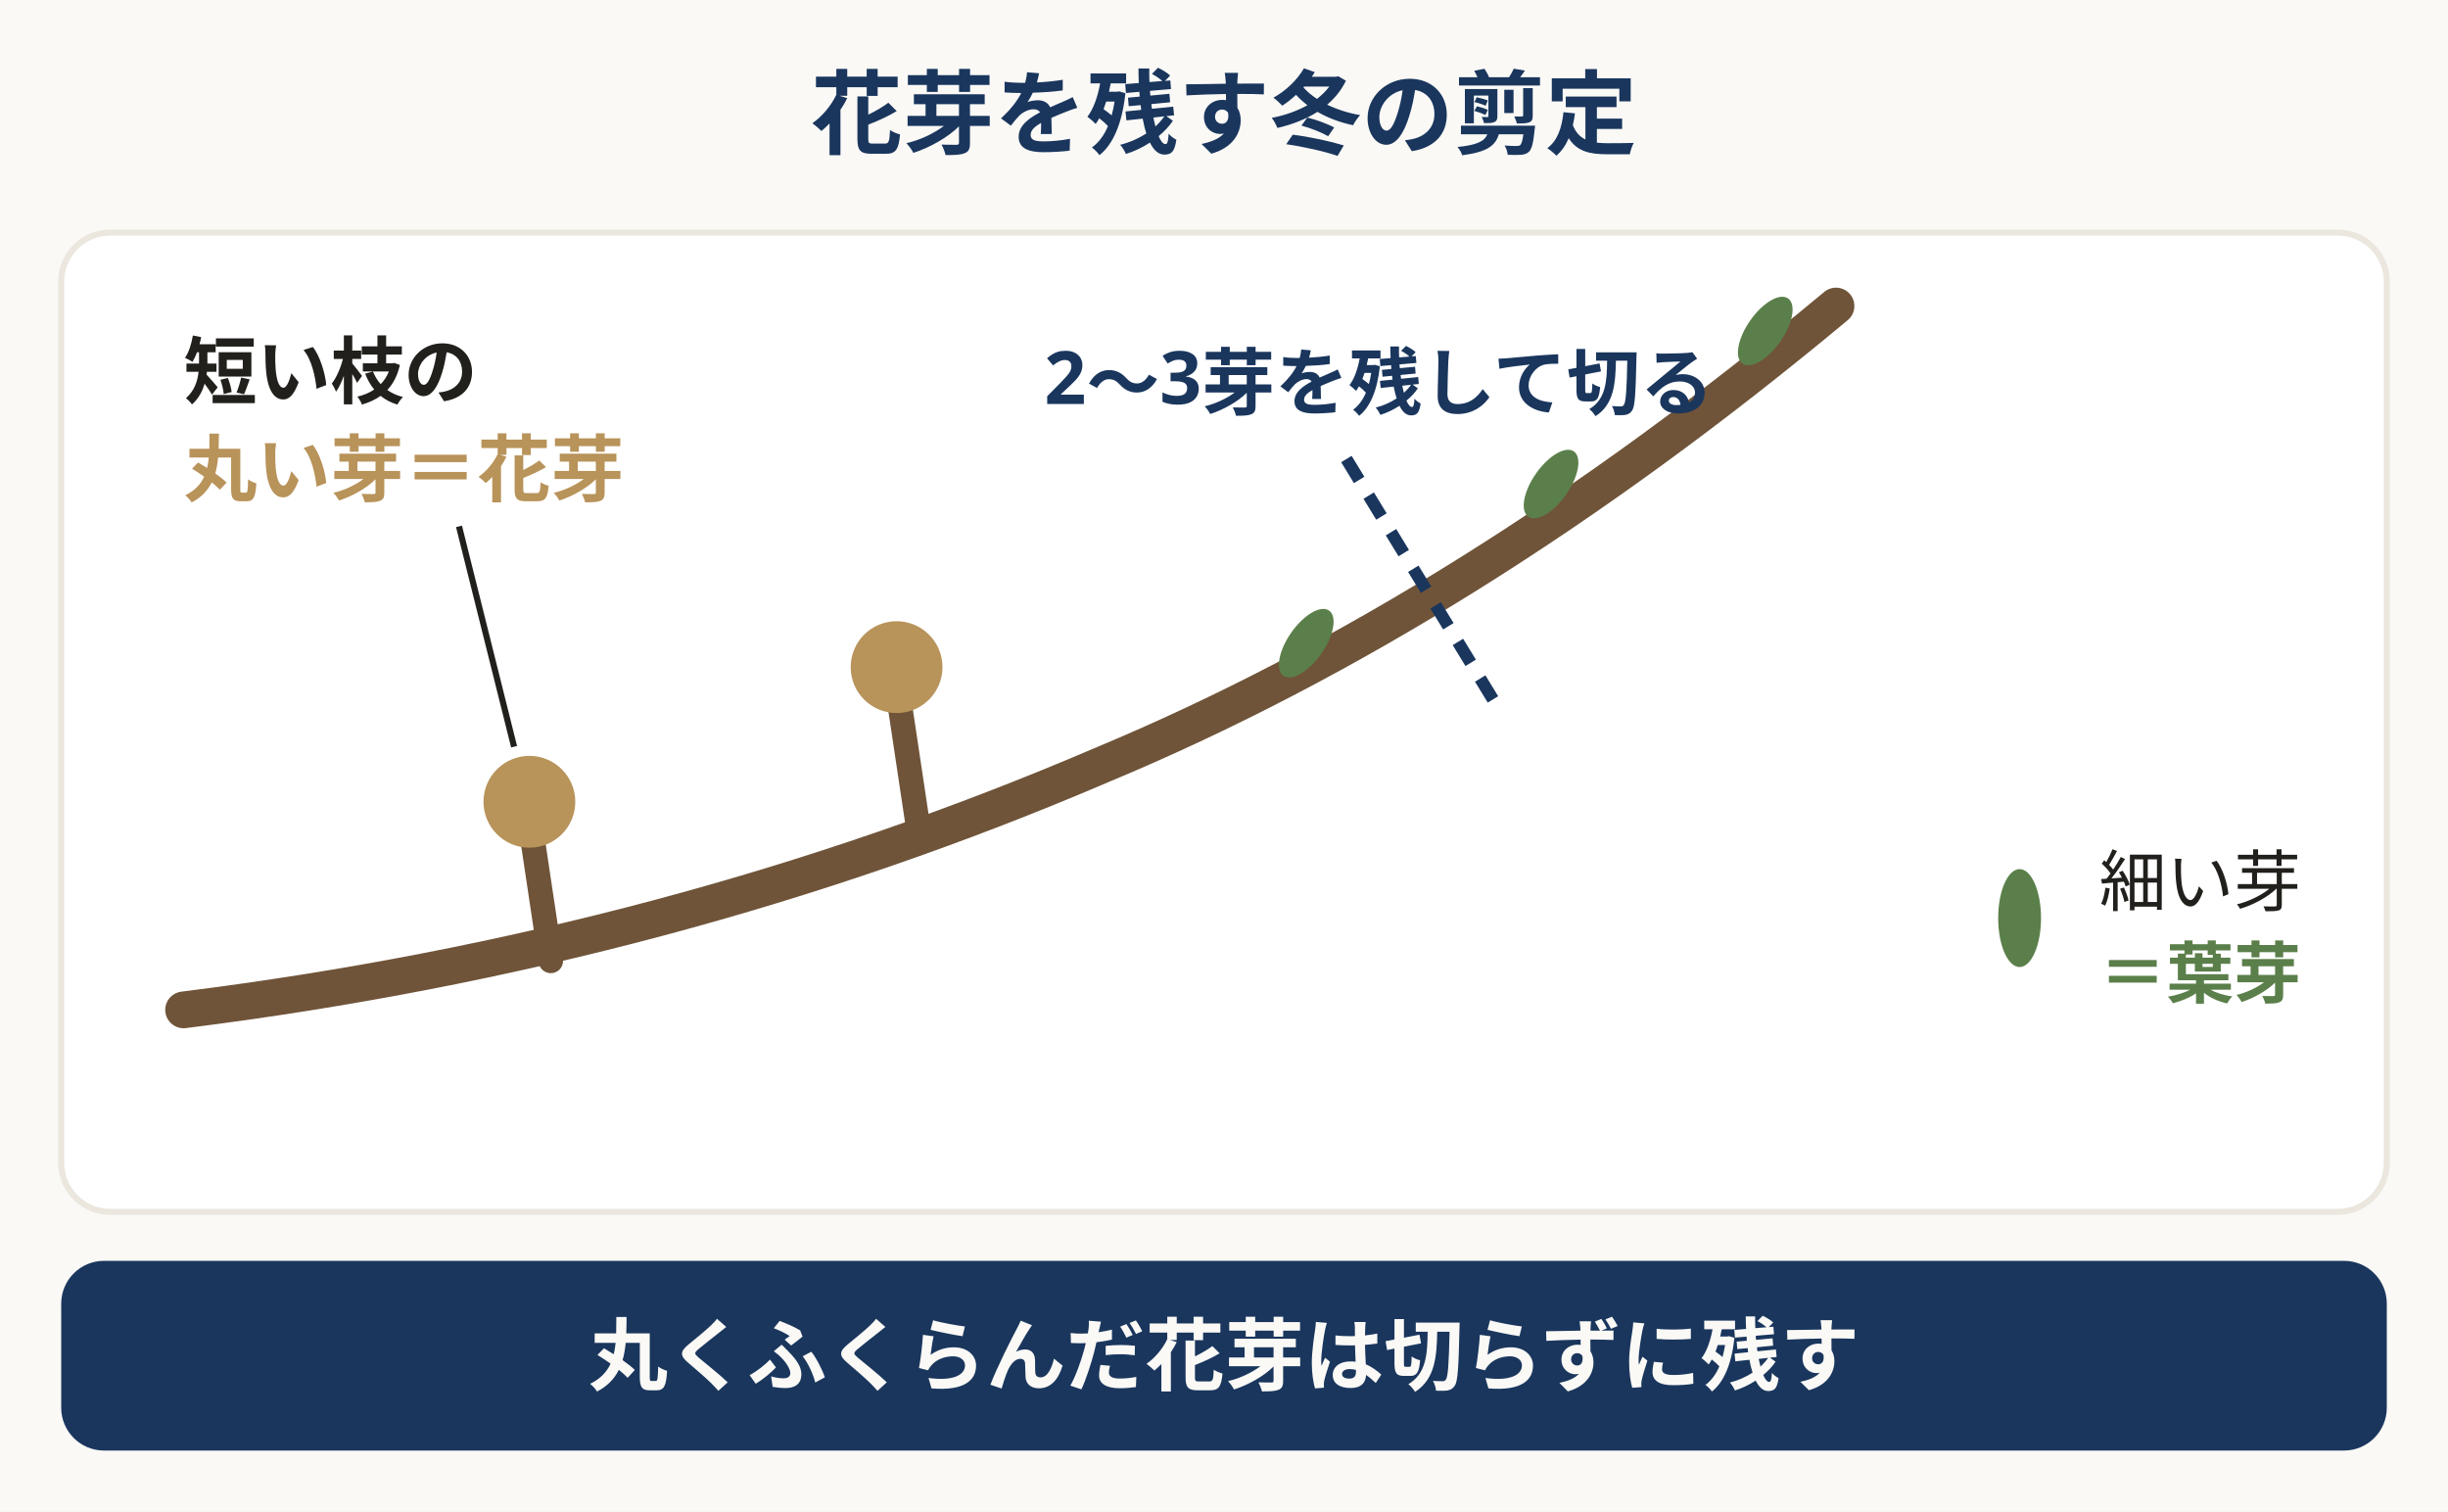
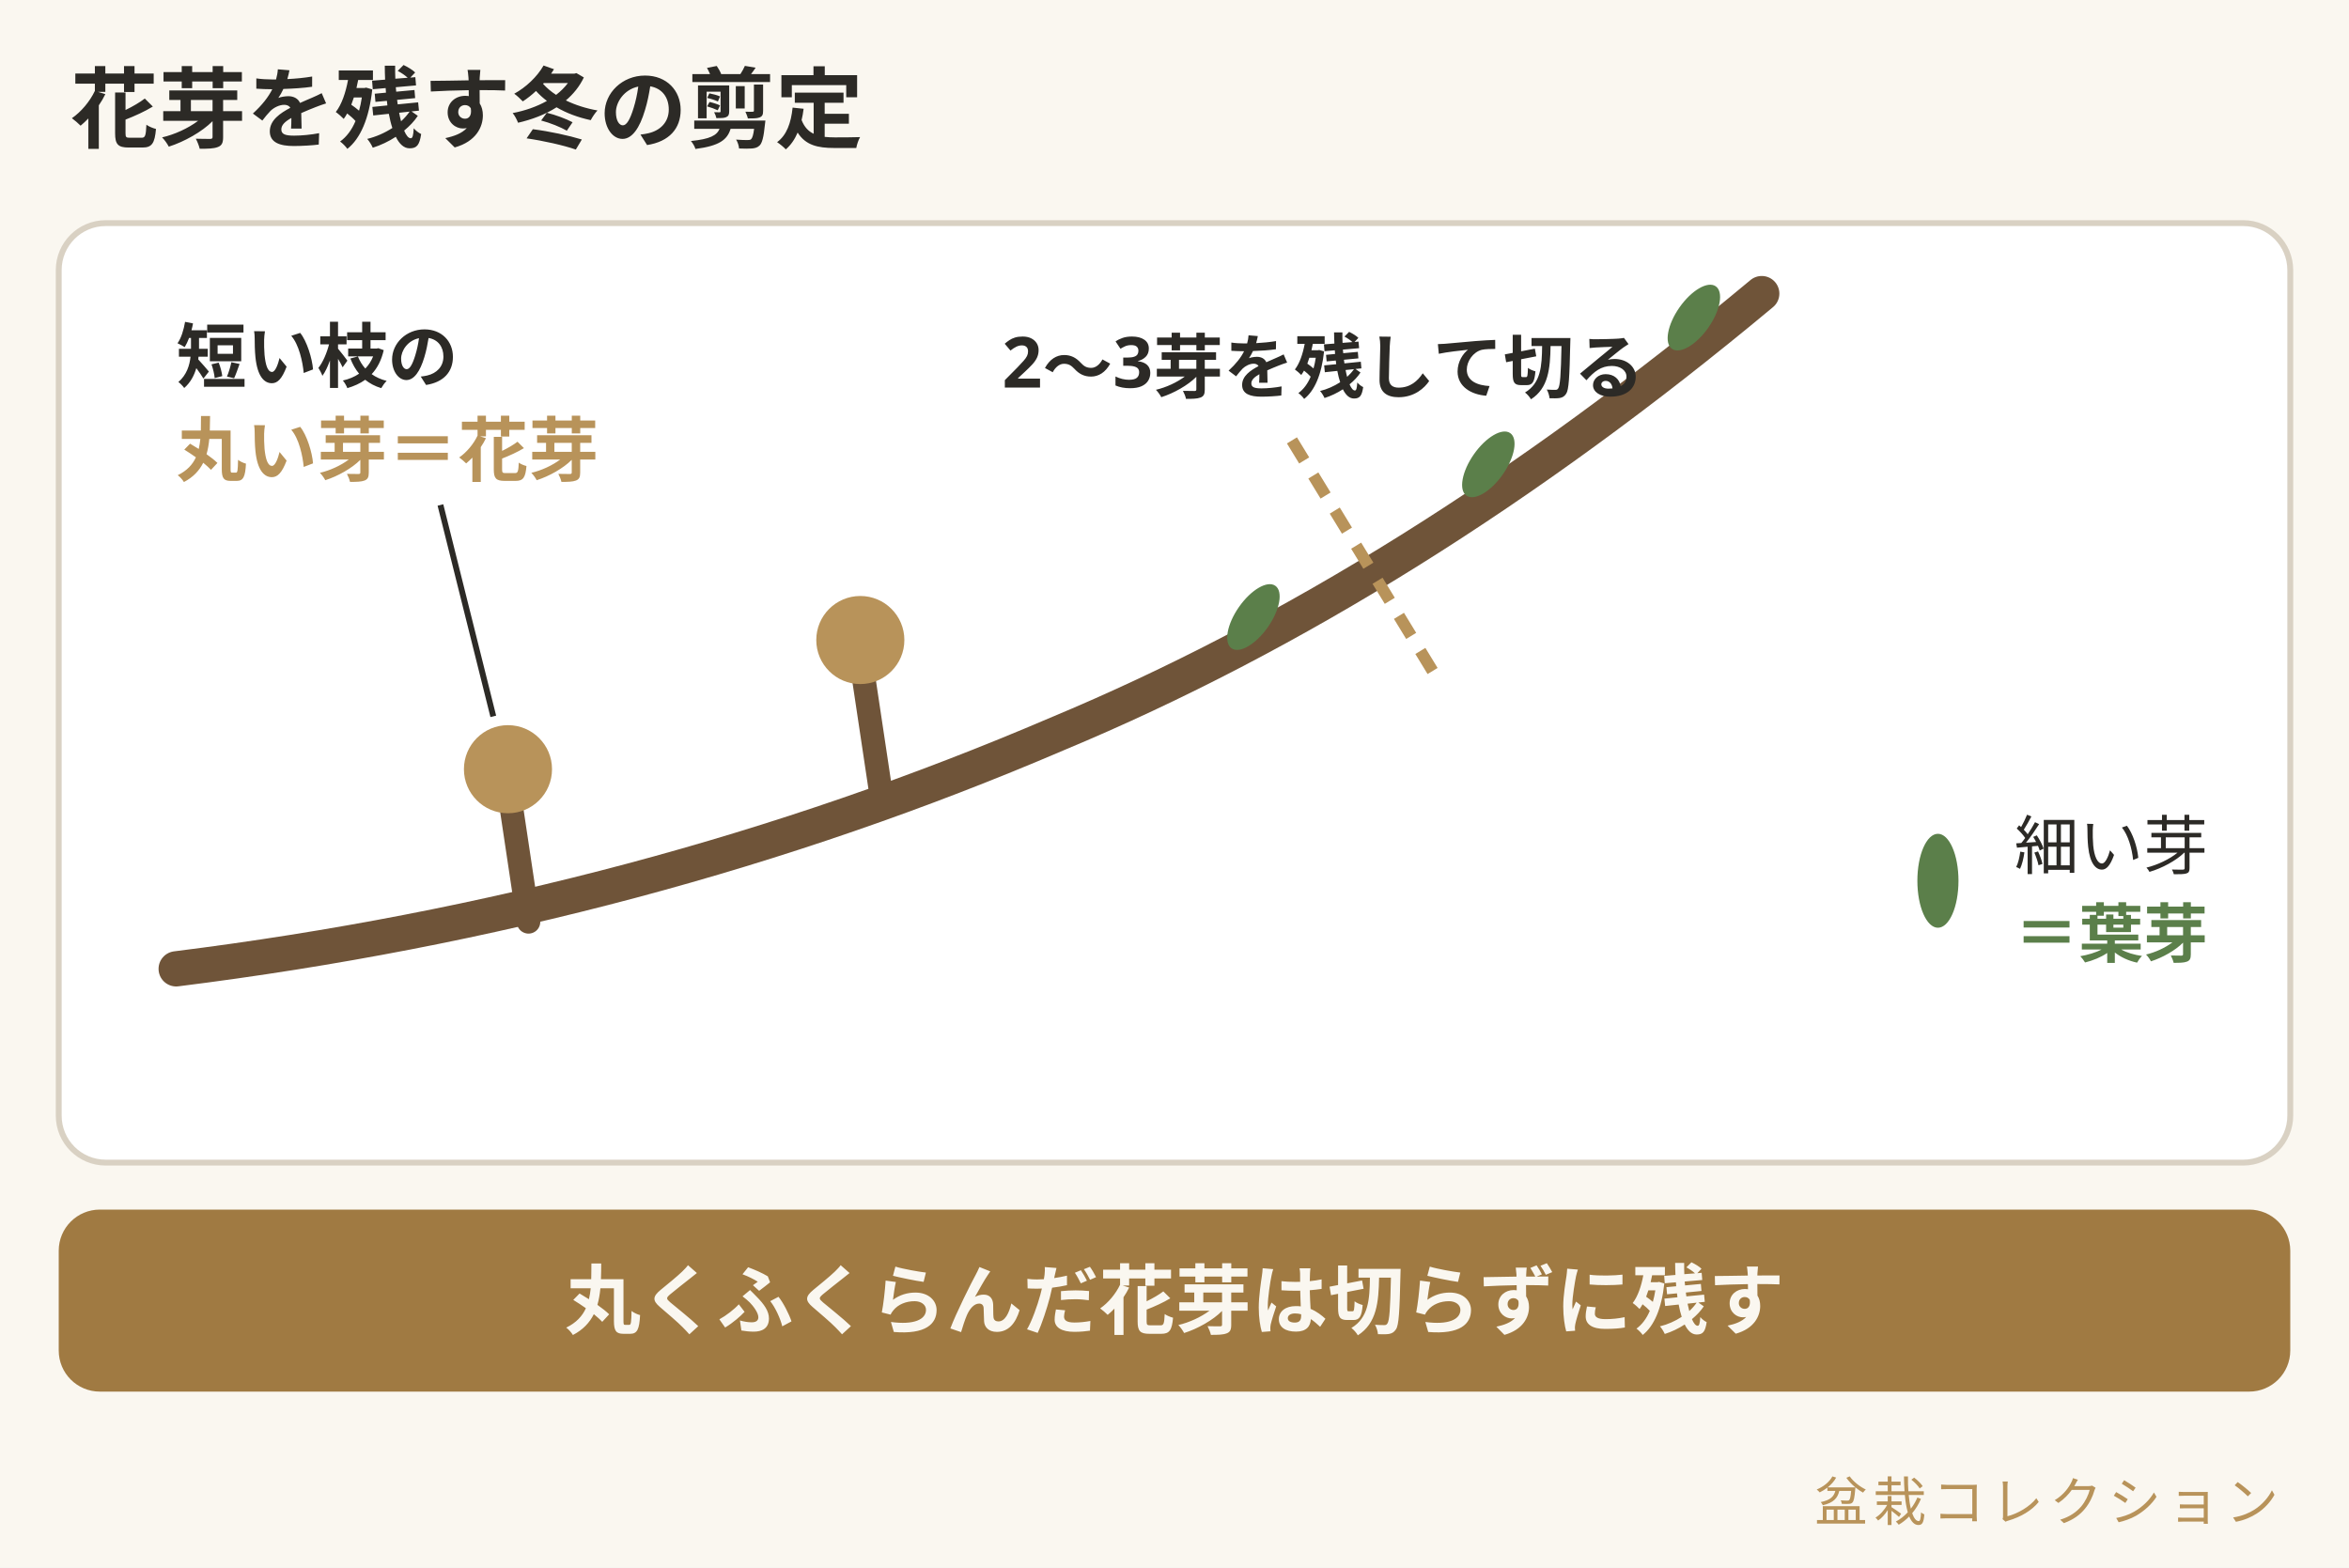
- <svg xmlns="http://www.w3.org/2000/svg" viewBox="0 0 800 494" font-family="'Hiragino Sans','Noto Sans JP',sans-serif">
-   <rect width="800" height="494" fill="#faf9f6" />
-   <text x="400" y="48" font-size="30" font-weight="700" fill="#1a365d" text-anchor="middle">花芽を残す冬の剪定</text>
-   <rect x="20" y="76" width="760" height="320" rx="16" fill="#fff" stroke="#ebe7df" stroke-width="2" />
+ <svg xmlns="http://www.w3.org/2000/svg" viewBox="0 0 800 534" data-restyled="1" font-family="'Hiragino Sans','Noto Sans JP',sans-serif">
+   <rect width="800" height="534" fill="#faf7f0" />
+   <text x="24" y="48" font-size="30" font-weight="700" fill="#2c2a26">花芽を残す冬の剪定</text>
+   <rect x="20" y="76" width="760" height="320" rx="16" fill="#fff" stroke="#d9d1c3" stroke-width="2" />
  <path d="M60 330 q160 -20 300 -80 q120 -50 240 -150" stroke="#6f5439" stroke-width="12" fill="none" stroke-linecap="round" />
  <ellipse cx="420" cy="208" rx="6" ry="13" fill="#5b7f4a" transform="rotate(35 420 220)" />
  <ellipse cx="500" cy="156" rx="6" ry="13" fill="#5b7f4a" transform="rotate(35 500 168)" />
  <ellipse cx="570" cy="106" rx="6" ry="13" fill="#5b7f4a" transform="rotate(35 570 118)" />
-   <g stroke="#1a365d" stroke-width="4" stroke-dasharray="8 6">
+   <g stroke="#b8935a" stroke-width="4" stroke-dasharray="8 6">
    <line x1="440" y1="150" x2="490" y2="232" />
  </g>
-   <text x="560" y="132" font-size="24" font-weight="700" fill="#1a365d" text-anchor="end">2〜3芽を残して切る</text>
+   <text x="560" y="132" font-size="24" font-weight="700" fill="#2c2a26" text-anchor="end">2〜3芽を残して切る</text>
  <path d="M180 314 l-6 -40" stroke="#6f5439" stroke-width="8" stroke-linecap="round" />
  <circle cx="173" cy="262" r="15" fill="#b8935a" />
  <path d="M300 270 l-6 -40" stroke="#6f5439" stroke-width="8" stroke-linecap="round" />
  <circle cx="293" cy="218" r="15" fill="#b8935a" />
-   <text x="60" y="130" font-size="24" font-weight="700" fill="#22201c">短い枝の</text>
+   <text x="60" y="130" font-size="24" font-weight="700" fill="#2c2a26">短い枝の</text>
  <text x="60" y="162" font-size="24" font-weight="700" fill="#b8935a">丸い芽＝花芽</text>
-   <path d="M150 172 L168 244" stroke="#22201c" stroke-width="2" />
+   <path d="M150 172 L168 244" stroke="#2c2a26" stroke-width="2" />
  <ellipse cx="660" cy="300" rx="7" ry="16" fill="#5b7f4a" />
-   <text x="686" y="296" font-size="22" fill="#22201c">細い芽</text>
+   <text x="686" y="296" font-size="22" fill="#2c2a26">細い芽</text>
  <text x="686" y="326" font-size="22" font-weight="700" fill="#5b7f4a">＝葉芽</text>
  <circle cx="660" cy="360" r="0" fill="none" />
-   <rect x="20" y="412" width="760" height="62" rx="14" fill="#1a365d" />
-   <text x="400" y="452.36" font-size="26" font-weight="700" fill="#faf9f6" text-anchor="middle">丸くふくらんだ花芽は切らずに残す</text>
+   <rect x="20" y="412" width="760" height="62" rx="14" fill="#a07a42" />
+   <text x="400" y="452.36" font-size="26" font-weight="700" fill="#faf7f0" text-anchor="middle">丸くふくらんだ花芽は切らずに残す</text>
+   <text x="776" y="518" font-size="18" font-weight="500" fill="#b8935a" text-anchor="end" letter-spacing="2">盆栽コレクション</text>
</svg>
